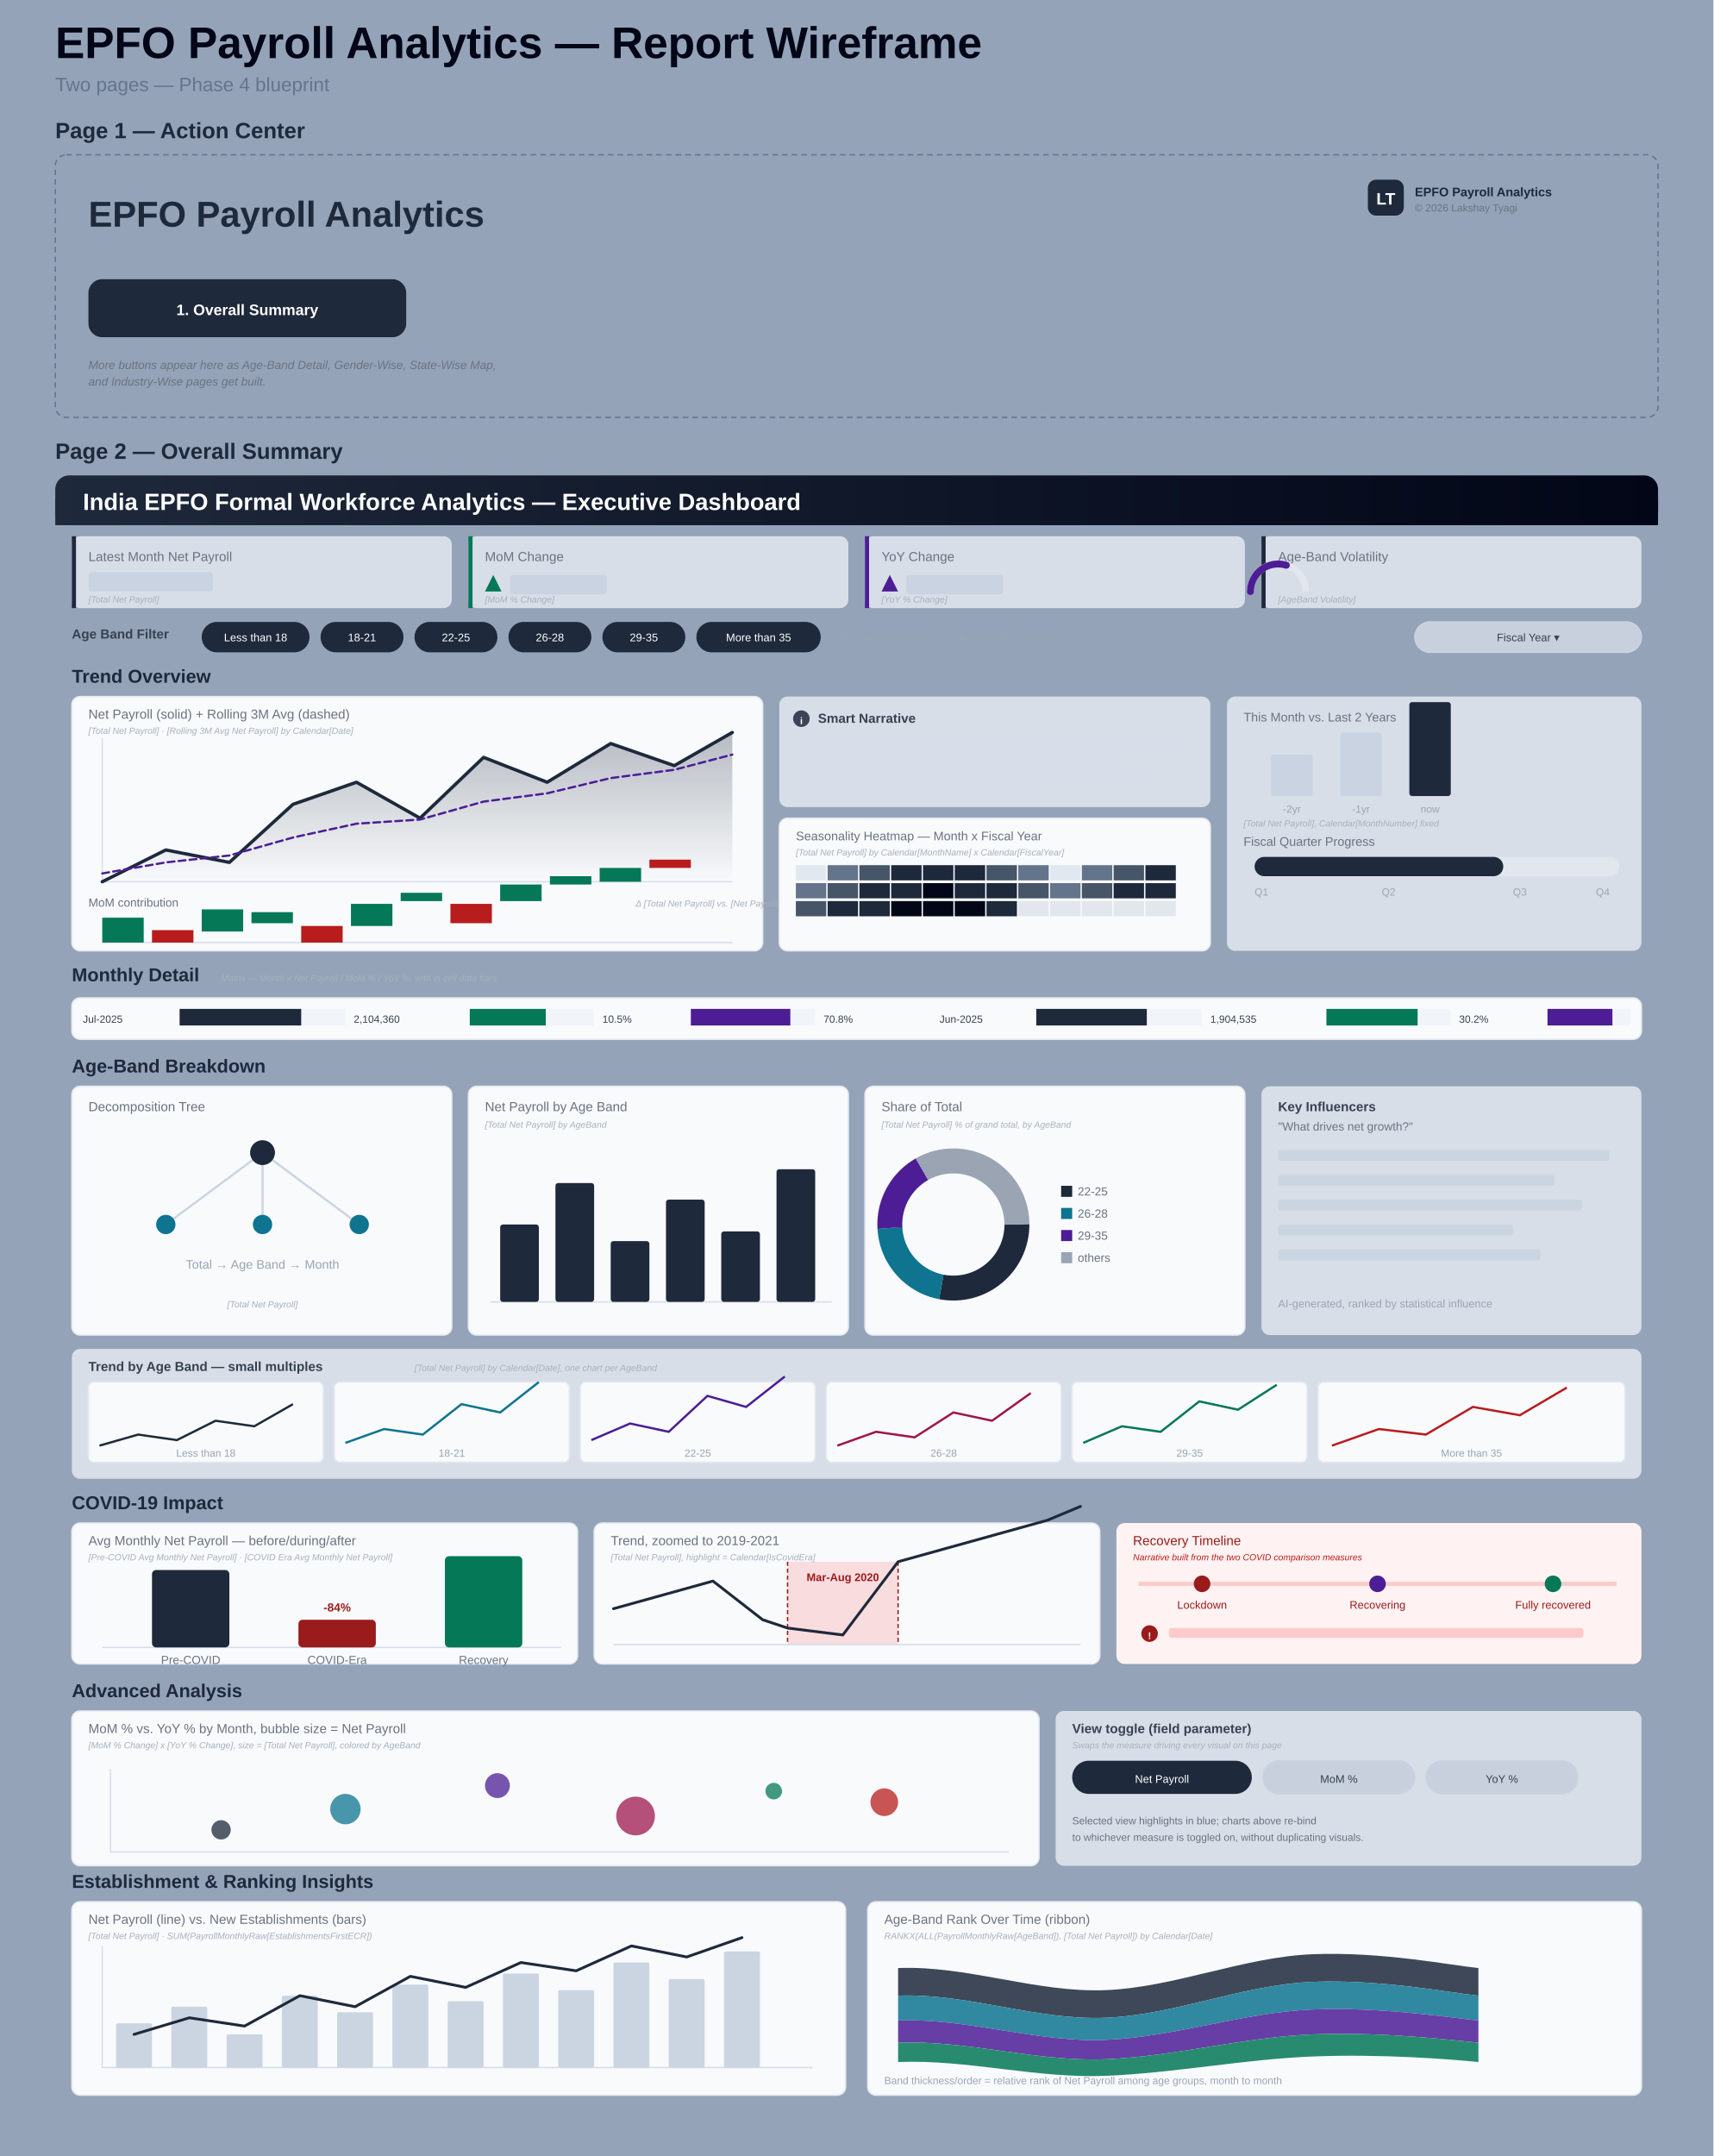
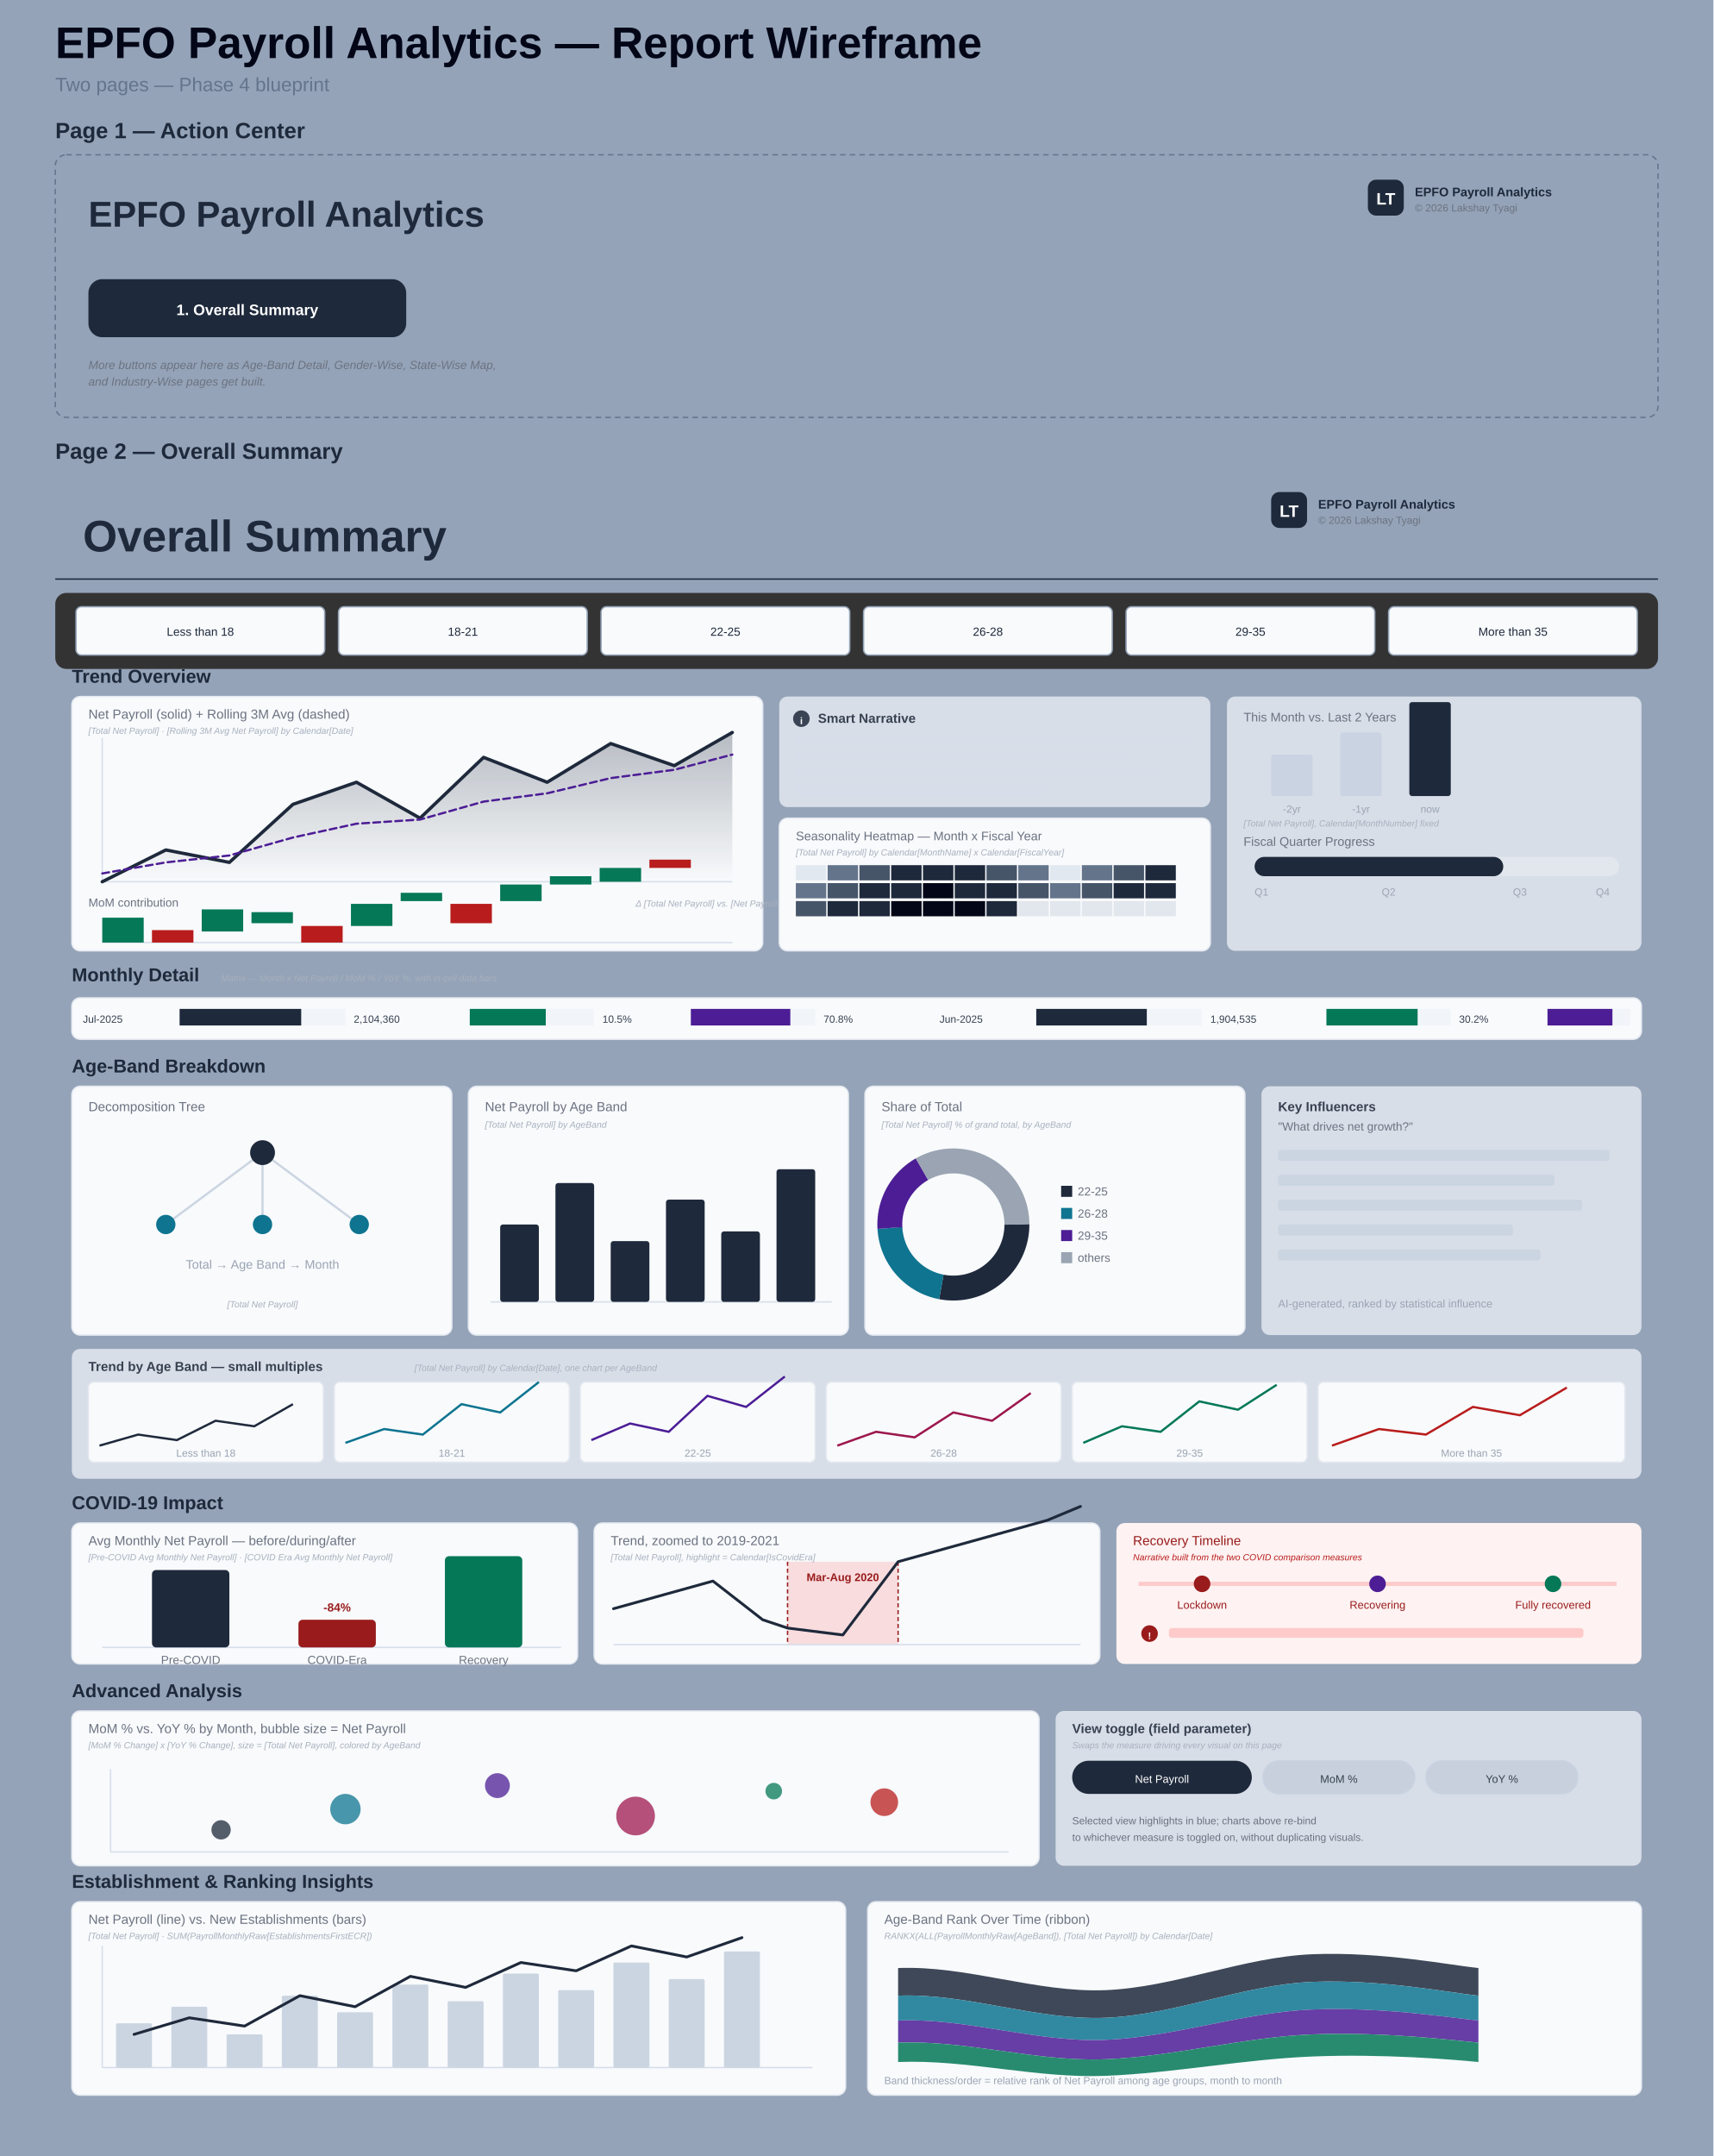
<svg xmlns="http://www.w3.org/2000/svg" viewBox="0 0 1240 1560" font-family="Segoe UI, Arial, sans-serif">
  <defs>
    <linearGradient id="areaFill" x1="0" y1="0" x2="0" y2="1">
      <stop offset="0%" stop-color="#1E293B" stop-opacity="0.30" />
      <stop offset="100%" stop-color="#1E293B" stop-opacity="0" />
-     </linearGradient>
-     <linearGradient id="headerGradient" x1="0" y1="0" x2="1" y2="0">
-       <stop offset="0%" stop-color="#1E293B" />
-       <stop offset="100%" stop-color="#020617" />
    </linearGradient>
  </defs>
  <rect x="0" y="0" width="1240" height="1560" fill="#94A3B8" />
  <text x="40" y="42" font-size="32" font-weight="800" fill="#020617">EPFO Payroll Analytics — Report Wireframe</text>
  <text x="40" y="66" font-size="14" fill="#64748B">Two pages — Phase 4 blueprint</text>
  <text x="40" y="100" font-size="16" font-weight="700" fill="#1E293B">Page 1 — Action Center</text>
  <g transform="translate(40,112)">
    <rect x="0" y="0" width="1160" height="190" rx="8" fill="#94A3B8" stroke="#64748B" stroke-dasharray="4,3" />
    <g transform="translate(950,14)">
      <rect x="0" y="4" width="26" height="26" rx="6" fill="#1E293B" />
      <text x="13" y="22" font-size="12" font-weight="800" fill="#ffffff" text-anchor="middle">LT</text>
      <text x="34" y="16" font-size="9" font-weight="700" fill="#1E293B">EPFO Payroll Analytics</text>
      <text x="34" y="27" font-size="7.5" fill="#6B7280">© 2026 Lakshay Tyagi</text>
    </g>
    <text x="24" y="52" font-size="26" font-weight="800" fill="#1E293B">EPFO Payroll Analytics</text>
    <line x1="24" y1="70" x2="1136" y2="70" stroke="#94A3B8" />
    <rect x="24" y="90" width="230" height="42" rx="10" fill="#1E293B" />
    <text x="139" y="116" font-size="11" font-weight="700" fill="#ffffff" text-anchor="middle">1. Overall Summary</text>
    <text x="24" y="155" font-size="8.5" fill="#6b7280" font-style="italic">More buttons appear here as Age-Band Detail, Gender-Wise, State-Wise Map,</text>
    <text x="24" y="167" font-size="8.5" fill="#6b7280" font-style="italic">and Industry-Wise pages get built.</text>
  </g>
  <text x="40" y="332" font-size="16" font-weight="700" fill="#1E293B">Page 2 — Overall Summary</text>
  <g transform="translate(40,344)">
-     <rect x="0" y="0" width="1160" height="36" rx="10" fill="url(#headerGradient)" />
-     <rect x="0" y="16" width="1160" height="20" fill="url(#headerGradient)" />
-     <text x="20" y="25" font-size="17" font-weight="700" fill="#ffffff">India EPFO Formal Workforce Analytics — Executive Dashboard</text>
-     <rect x="12" y="44" width="275" height="52" rx="6" fill="#D8DEE8" />
-     <rect x="12" y="44" width="3" height="52" fill="#1E293B" />
-     <rect x="299" y="44" width="275" height="52" rx="6" fill="#D8DEE8" />
-     <rect x="299" y="44" width="3" height="52" fill="#047857" />
-     <rect x="586" y="44" width="275" height="52" rx="6" fill="#D8DEE8" />
-     <rect x="586" y="44" width="3" height="52" fill="#4C1D95" />
-     <rect x="873" y="44" width="275" height="52" rx="6" fill="#D8DEE8" />
-     <rect x="873" y="44" width="3" height="52" fill="#1E293B" />
-     <g font-size="9.5" fill="#6b7280">
-       <text x="24" y="62">Latest Month Net Payroll</text>
-       <text x="24" y="92" font-size="6.5" font-style="italic" fill="#a7b0bd">[Total Net Payroll]</text>
-       <rect x="24" y="70" width="90" height="14" rx="2" fill="#c9d3e2" />
-       <text x="311" y="62">MoM Change</text>
-       <g transform="translate(311,72)">
-         <polygon points="0,12 6,0 12,12" fill="#047857" />
-       </g>
-       <rect x="329" y="72" width="70" height="14" rx="2" fill="#c9d3e2" />
-       <text x="311" y="92" font-size="6.5" font-style="italic" fill="#a7b0bd">[MoM % Change]</text>
-       <text x="598" y="62">YoY Change</text>
-       <g transform="translate(598,72)">
-         <polygon points="0,12 6,0 12,12" fill="#4C1D95" />
-       </g>
-       <rect x="616" y="72" width="70" height="14" rx="2" fill="#c9d3e2" />
-       <text x="598" y="92" font-size="6.5" font-style="italic" fill="#a7b0bd">[YoY % Change]</text>
-       <text x="885" y="62">Age-Band Volatility</text>
-       <text x="885" y="92" font-size="6.5" font-style="italic" fill="#a7b0bd">[AgeBand Volatility]</text>
-       <g transform="translate(885,84)">
-         <path d="M -20,0 A 20,20 0 0 1 20,0" fill="none" stroke="#e2e6ed" stroke-width="5" />
-         <path d="M -20,0 A 20,20 0 0 1 6,-19" fill="none" stroke="#4C1D95" stroke-width="5" stroke-linecap="round" />
-       </g>
-     </g>
-     <text x="12" y="118" font-size="9.5" fill="#374151" font-weight="600">Age Band Filter</text>
-     <g font-size="8">
-       <rect x="106" y="106" width="78" height="22" rx="11" fill="#1E293B" />
-       <text x="145" y="120" fill="#ffffff" text-anchor="middle">Less than 18</text>
-       <rect x="192" y="106" width="60" height="22" rx="11" fill="#1E293B" />
-       <text x="222" y="120" fill="#ffffff" text-anchor="middle">18-21</text>
-       <rect x="260" y="106" width="60" height="22" rx="11" fill="#1E293B" />
-       <text x="290" y="120" fill="#ffffff" text-anchor="middle">22-25</text>
-       <rect x="328" y="106" width="60" height="22" rx="11" fill="#1E293B" />
-       <text x="358" y="120" fill="#ffffff" text-anchor="middle">26-28</text>
-       <rect x="396" y="106" width="60" height="22" rx="11" fill="#1E293B" />
-       <text x="426" y="120" fill="#ffffff" text-anchor="middle">29-35</text>
-       <rect x="464" y="106" width="90" height="22" rx="11" fill="#1E293B" />
-       <text x="509" y="120" fill="#ffffff" text-anchor="middle">More than 35</text>
-     </g>
-     <text x="564" y="120" font-size="7.5" fill="#9aa4b2">(all selected by default — click to isolate a band)</text>
-     <rect x="984" y="106" width="164" height="22" rx="11" fill="#C7D0DC" stroke="#c9d3e2" />
-     <text x="1066" y="120" font-size="8" fill="#374151" text-anchor="middle">Fiscal Year ▾</text>
+     <text x="20" y="55" font-size="32" font-weight="800" fill="#1E293B">Overall Summary</text>
+     <g transform="translate(880,8)">
+       <rect x="0" y="4" width="26" height="26" rx="6" fill="#1E293B" />
+       <text x="13" y="22" font-size="12" font-weight="800" fill="#ffffff" text-anchor="middle">LT</text>
+       <text x="34" y="16" font-size="9" font-weight="700" fill="#1E293B">EPFO Payroll Analytics</text>
+       <text x="34" y="27" font-size="7.5" fill="#6B7280">© 2026 Lakshay Tyagi</text>
+     </g>
+     <line x1="0" y1="75" x2="1160" y2="75" stroke="#1E293B" />
+     <rect x="0" y="85" width="1160" height="55" rx="8" fill="#333333" />
+     <g font-size="8.5">
+       <rect x="15" y="95" width="180" height="35" rx="4" fill="#F8FAFC" stroke="#94A3B8" />
+       <text x="105" y="116" fill="#1E293B" text-anchor="middle">Less than 18</text>
+       <rect x="205" y="95" width="180" height="35" rx="4" fill="#F8FAFC" stroke="#94A3B8" />
+       <text x="295" y="116" fill="#1E293B" text-anchor="middle">18-21</text>
+       <rect x="395" y="95" width="180" height="35" rx="4" fill="#F8FAFC" stroke="#94A3B8" />
+       <text x="485" y="116" fill="#1E293B" text-anchor="middle">22-25</text>
+       <rect x="585" y="95" width="180" height="35" rx="4" fill="#F8FAFC" stroke="#94A3B8" />
+       <text x="675" y="116" fill="#1E293B" text-anchor="middle">26-28</text>
+       <rect x="775" y="95" width="180" height="35" rx="4" fill="#F8FAFC" stroke="#94A3B8" />
+       <text x="865" y="116" fill="#1E293B" text-anchor="middle">29-35</text>
+       <rect x="965" y="95" width="180" height="35" rx="4" fill="#F8FAFC" stroke="#94A3B8" />
+       <text x="1055" y="116" fill="#1E293B" text-anchor="middle">More than 35</text>
+     </g>
    <text x="12" y="150" font-size="13.5" font-weight="700" fill="#1E293B">Trend Overview</text>
    <rect x="12" y="160" width="500" height="184" rx="6" fill="#F8FAFC" stroke="#e5e9f0" />
    <text x="24" y="176" font-size="9.5" fill="#6b7280">Net Payroll (solid) + Rolling 3M Avg (dashed)</text>
    <text x="24" y="187" font-size="6.5" font-style="italic" fill="#a7b0bd">[Total Net Payroll] · [Rolling 3M Avg Net Payroll] by Calendar[Date]</text>
    <line x1="34" y1="190" x2="34" y2="294" stroke="#d7deea" />
    <line x1="34" y1="294" x2="490" y2="294" stroke="#d7deea" />
    <polygon points="34,294 80,271 126,280 172,238 218,222 264,248 310,204 356,222 402,194 448,210 490,186 490,294" fill="url(#areaFill)" />
    <polyline points="34,294 80,271 126,280 172,238 218,222 264,248 310,204 356,222 402,194 448,210 490,186" fill="none" stroke="#1E293B" stroke-width="2.4" stroke-linecap="round" stroke-linejoin="round" />
    <polyline points="34,288 80,280 126,275 172,262 218,252 264,249 310,236 356,230 402,219 448,213 490,202" fill="none" stroke="#4C1D95" stroke-width="1.6" stroke-dasharray="5,3" stroke-linecap="round" />
    <text x="24" y="312" font-size="8.5" fill="#6b7280">MoM contribution</text>
    <text x="420" y="312" font-size="6.5" font-style="italic" fill="#a7b0bd">Δ [Total Net Payroll] vs. [Net Payroll PM]</text>
    <line x1="34" y1="338" x2="490" y2="338" stroke="#d7deea" />
    <g>
      <rect x="34" y="320" width="30" height="18" fill="#047857" />
      <rect x="70" y="329" width="30" height="9" fill="#B91C1C" />
      <rect x="106" y="314" width="30" height="16" fill="#047857" />
      <rect x="142" y="316" width="30" height="8" fill="#047857" />
      <rect x="178" y="326" width="30" height="12" fill="#B91C1C" />
      <rect x="214" y="310" width="30" height="16" fill="#047857" />
      <rect x="250" y="302" width="30" height="6" fill="#047857" />
      <rect x="286" y="310" width="30" height="14" fill="#B91C1C" />
      <rect x="322" y="296" width="30" height="12" fill="#047857" />
      <rect x="358" y="290" width="30" height="6" fill="#047857" />
      <rect x="394" y="284" width="30" height="10" fill="#047857" />
      <rect x="430" y="278" width="30" height="6" fill="#B91C1C" />
    </g>
    <rect x="524" y="160" width="312" height="80" rx="6" fill="#D8DEE8" />
    <circle cx="540" cy="176" r="6" fill="#1E293B" opacity="0.85" />
    <text x="540" y="180" font-size="7" fill="#ffffff" text-anchor="middle" font-weight="700">i</text>
    <text x="552" y="179" font-size="9.5" fill="#374151" font-weight="600">Smart Narrative</text>
    <rect x="536" y="188" width="286" height="7" rx="2" fill="#d7deea" />
    <rect x="536" y="200" width="240" height="7" rx="2" fill="#d7deea" />
    <rect x="536" y="212" width="264" height="7" rx="2" fill="#d7deea" />
    <rect x="536" y="224" width="180" height="7" rx="2" fill="#d7deea" />
    <rect x="524" y="248" width="312" height="96" rx="6" fill="#F8FAFC" stroke="#e5e9f0" />
    <text x="536" y="264" font-size="9" fill="#6b7280">Seasonality Heatmap — Month x Fiscal Year</text>
    <text x="536" y="275" font-size="6.5" font-style="italic" fill="#a7b0bd">[Total Net Payroll] by Calendar[MonthName] x Calendar[FiscalYear]</text>
    <g transform="translate(536,282)">
      <rect x="0" y="0" width="22" height="11" fill="#E2E8F0" />
      <rect x="23" y="0" width="22" height="11" fill="#64748B" />
      <rect x="46" y="0" width="22" height="11" fill="#475569" />
      <rect x="69" y="0" width="22" height="11" fill="#1E293B" />
      <rect x="92" y="0" width="22" height="11" fill="#1E293B" />
      <rect x="115" y="0" width="22" height="11" fill="#1E293B" />
      <rect x="138" y="0" width="22" height="11" fill="#475569" />
      <rect x="161" y="0" width="22" height="11" fill="#64748B" />
      <rect x="184" y="0" width="22" height="11" fill="#E2E8F0" />
      <rect x="207" y="0" width="22" height="11" fill="#64748B" />
      <rect x="230" y="0" width="22" height="11" fill="#475569" />
      <rect x="253" y="0" width="22" height="11" fill="#1E293B" />
      <rect x="0" y="13" width="22" height="11" fill="#64748B" />
      <rect x="23" y="13" width="22" height="11" fill="#475569" />
      <rect x="46" y="13" width="22" height="11" fill="#1E293B" />
      <rect x="69" y="13" width="22" height="11" fill="#1E293B" />
      <rect x="92" y="13" width="22" height="11" fill="#020617" />
      <rect x="115" y="13" width="22" height="11" fill="#1E293B" />
      <rect x="138" y="13" width="22" height="11" fill="#1E293B" />
      <rect x="161" y="13" width="22" height="11" fill="#475569" />
      <rect x="184" y="13" width="22" height="11" fill="#64748B" />
      <rect x="207" y="13" width="22" height="11" fill="#475569" />
      <rect x="230" y="13" width="22" height="11" fill="#1E293B" />
      <rect x="253" y="13" width="22" height="11" fill="#1E293B" />
      <rect x="0" y="26" width="22" height="11" fill="#475569" />
      <rect x="23" y="26" width="22" height="11" fill="#1E293B" />
      <rect x="46" y="26" width="22" height="11" fill="#1E293B" />
      <rect x="69" y="26" width="22" height="11" fill="#020617" />
      <rect x="92" y="26" width="22" height="11" fill="#020617" />
      <rect x="115" y="26" width="22" height="11" fill="#020617" />
      <rect x="138" y="26" width="22" height="11" fill="#1E293B" />
      <rect x="161" y="26" width="22" height="11" fill="#e2e6ed" />
      <rect x="184" y="26" width="22" height="11" fill="#e2e6ed" />
      <rect x="207" y="26" width="22" height="11" fill="#e2e6ed" />
      <rect x="230" y="26" width="22" height="11" fill="#e2e6ed" />
      <rect x="253" y="26" width="22" height="11" fill="#e2e6ed" />
    </g>
    <rect x="848" y="160" width="300" height="184" rx="6" fill="#D8DEE8" />
    <text x="860" y="178" font-size="9" fill="#6b7280">This Month vs. Last 2 Years</text>
    <line x1="868" y1="232" x2="1132" y2="232" stroke="#d7deea" />
    <rect x="880" y="202" width="30" height="30" rx="2" fill="#c9d3e2" />
    <rect x="930" y="186" width="30" height="46" rx="2" fill="#c9d3e2" />
    <rect x="980" y="164" width="30" height="68" rx="2" fill="#1E293B" />
    <text x="895" y="244" font-size="7.5" fill="#9aa4b2" text-anchor="middle">-2yr</text>
    <text x="945" y="244" font-size="7.5" fill="#9aa4b2" text-anchor="middle">-1yr</text>
    <text x="995" y="244" font-size="7.5" fill="#9aa4b2" text-anchor="middle">now</text>
    <text x="860" y="254" font-size="6.5" font-style="italic" fill="#a7b0bd">[Total Net Payroll], Calendar[MonthNumber] fixed</text>
    <text x="860" y="268" font-size="9" fill="#6b7280">Fiscal Quarter Progress</text>
    <rect x="868" y="276" width="264" height="14" rx="7" fill="#e2e6ed" />
    <rect x="868" y="276" width="180" height="14" rx="7" fill="#1E293B" />
    <text x="868" y="304" font-size="7.5" fill="#9aa4b2">Q1</text>
    <text x="960" y="304" font-size="7.5" fill="#9aa4b2">Q2</text>
    <text x="1055" y="304" font-size="7.5" fill="#9aa4b2">Q3</text>
    <text x="1115" y="304" font-size="7.5" fill="#9aa4b2">Q4</text>
    <text x="12" y="366" font-size="13.5" font-weight="700" fill="#1E293B">Monthly Detail</text>
    <text x="120" y="366" font-size="6.5" font-style="italic" fill="#a7b0bd">Matrix — Month x Net Payroll / MoM % / YoY %, with in-cell data bars</text>
    <rect x="12" y="378" width="1136" height="30" rx="6" fill="#F8FAFC" stroke="#e5e9f0" />
    <g font-size="7.5" fill="#374151">
      <text x="20" y="396">Jul-2025</text>
      <rect x="90" y="386" width="120" height="12" fill="#F1F5F9" />
      <rect x="90" y="386" width="88" height="12" fill="#1E293B" />
      <text x="216" y="396">2,104,360</text>
      <rect x="300" y="386" width="90" height="12" fill="#F1F5F9" />
      <rect x="300" y="386" width="55" height="12" fill="#047857" />
      <text x="396" y="396">10.5%</text>
      <rect x="460" y="386" width="90" height="12" fill="#F1F5F9" />
      <rect x="460" y="386" width="72" height="12" fill="#4C1D95" />
      <text x="556" y="396">70.8%</text>
      <text x="640" y="396">Jun-2025</text>
      <rect x="710" y="386" width="120" height="12" fill="#F1F5F9" />
      <rect x="710" y="386" width="80" height="12" fill="#1E293B" />
      <text x="836" y="396">1,904,535</text>
      <rect x="920" y="386" width="90" height="12" fill="#F1F5F9" />
      <rect x="920" y="386" width="66" height="12" fill="#047857" />
      <text x="1016" y="396">30.2%</text>
      <rect x="1080" y="386" width="60" height="12" fill="#F1F5F9" />
      <rect x="1080" y="386" width="47" height="12" fill="#4C1D95" />
    </g>
    <text x="12" y="432" font-size="13.5" font-weight="700" fill="#1E293B">Age-Band Breakdown</text>
    <rect x="12" y="442" width="275" height="180" rx="6" fill="#F8FAFC" stroke="#e5e9f0" />
    <text x="24" y="460" font-size="9.5" fill="#6b7280">Decomposition Tree</text>
    <g stroke="#CBD5E1" stroke-width="1.6" fill="none">
      <line x1="150" y1="490" x2="80" y2="542" />
      <line x1="150" y1="490" x2="150" y2="542" />
      <line x1="150" y1="490" x2="220" y2="542" />
    </g>
    <circle cx="150" cy="490" r="9" fill="#1E293B" />
    <circle cx="80" cy="542" r="7" fill="#0E7490" />
    <circle cx="150" cy="542" r="7" fill="#0E7490" />
    <circle cx="220" cy="542" r="7" fill="#0E7490" />
    <text x="150" y="574" font-size="9" fill="#9aa4b2" text-anchor="middle">Total → Age Band → Month</text>
    <text x="150" y="602" font-size="6.5" font-style="italic" fill="#a7b0bd" text-anchor="middle">[Total Net Payroll]</text>
    <rect x="299" y="442" width="275" height="180" rx="6" fill="#F8FAFC" stroke="#e5e9f0" />
    <text x="311" y="460" font-size="9.5" fill="#6b7280">Net Payroll by Age Band</text>
    <text x="311" y="472" font-size="6.5" font-style="italic" fill="#a7b0bd">[Total Net Payroll] by AgeBand</text>
    <line x1="315" y1="598" x2="562" y2="598" stroke="#d7deea" />
    <g fill="#1E293B">
      <rect x="322" y="542" width="28" height="56" rx="2" />
      <rect x="362" y="512" width="28" height="86" rx="2" />
      <rect x="402" y="554" width="28" height="44" rx="2" />
      <rect x="442" y="524" width="28" height="74" rx="2" />
      <rect x="482" y="547" width="28" height="51" rx="2" />
      <rect x="522" y="502" width="28" height="96" rx="2" />
    </g>
    <rect x="586" y="442" width="275" height="180" rx="6" fill="#F8FAFC" stroke="#e5e9f0" />
    <text x="598" y="460" font-size="9.5" fill="#6b7280">Share of Total</text>
    <text x="598" y="472" font-size="6.5" font-style="italic" fill="#a7b0bd">[Total Net Payroll] % of grand total, by AgeBand</text>
    <g transform="translate(650,542)">
      <circle r="46" fill="none" stroke="#e2e6ed" stroke-width="18" />
      <circle r="46" fill="none" stroke="#1E293B" stroke-width="18" stroke-dasharray="81 208" />
      <circle r="46" fill="none" stroke="#0E7490" stroke-width="18" stroke-dasharray="61 228" stroke-dashoffset="-81" />
      <circle r="46" fill="none" stroke="#4C1D95" stroke-width="18" stroke-dasharray="51 238" stroke-dashoffset="-142" />
      <circle r="46" fill="none" stroke="#9aa4b2" stroke-width="18" stroke-dasharray="96 193" stroke-dashoffset="-193" />
    </g>
    <g font-size="8.5" fill="#6b7280">
      <rect x="728" y="514" width="8" height="8" fill="#1E293B" />
      <text x="740" y="521">22-25</text>
      <rect x="728" y="530" width="8" height="8" fill="#0E7490" />
      <text x="740" y="537">26-28</text>
      <rect x="728" y="546" width="8" height="8" fill="#4C1D95" />
      <text x="740" y="553">29-35</text>
      <rect x="728" y="562" width="8" height="8" fill="#9aa4b2" />
      <text x="740" y="569">others</text>
    </g>
    <rect x="873" y="442" width="275" height="180" rx="6" fill="#D8DEE8" />
    <text x="885" y="460" font-size="9.5" fill="#374151" font-weight="600">Key Influencers</text>
    <text x="885" y="474" font-size="8.5" fill="#6b7280">"What drives net growth?"</text>
    <g fill="#CBD5E1">
      <rect x="885" y="488" width="240" height="8" rx="2" />
      <rect x="885" y="506" width="200" height="8" rx="2" />
      <rect x="885" y="524" width="220" height="8" rx="2" />
      <rect x="885" y="542" width="170" height="8" rx="2" />
      <rect x="885" y="560" width="190" height="8" rx="2" />
    </g>
    <text x="885" y="602" font-size="8" fill="#9aa4b2">AI-generated, ranked by statistical influence</text>
    <rect x="12" y="632" width="1136" height="94" rx="6" fill="#D8DEE8" />
    <text x="24" y="648" font-size="9.5" fill="#374151" font-weight="600">Trend by Age Band — small multiples</text>
    <text x="260" y="648" font-size="6.5" font-style="italic" fill="#a7b0bd">[Total Net Payroll] by Calendar[Date], one chart per AgeBand</text>
    <g font-size="7.5" fill="#9aa4b2" text-anchor="middle">
      <rect x="24" y="656" width="170" height="58" rx="4" fill="#F8FAFC" stroke="#e5e9f0" />
      <polyline points="32,702 60,694 88,698 116,684 144,688 172,672" fill="none" stroke="#1E293B" stroke-width="1.6" />
      <text x="109" y="710">Less than 18</text>
      <rect x="202" y="656" width="170" height="58" rx="4" fill="#F8FAFC" stroke="#e5e9f0" />
      <polyline points="210,700 238,690 266,694 294,672 322,678 350,656" fill="none" stroke="#0E7490" stroke-width="1.6" />
      <text x="287" y="710">18-21</text>
      <rect x="380" y="656" width="170" height="58" rx="4" fill="#F8FAFC" stroke="#e5e9f0" />
      <polyline points="388,698 416,686 444,692 472,666 500,674 528,652" fill="none" stroke="#4C1D95" stroke-width="1.6" />
      <text x="465" y="710">22-25</text>
      <rect x="558" y="656" width="170" height="58" rx="4" fill="#F8FAFC" stroke="#e5e9f0" />
      <polyline points="566,702 594,692 622,696 650,678 678,684 706,664" fill="none" stroke="#9D174D" stroke-width="1.6" />
      <text x="643" y="710">26-28</text>
      <rect x="736" y="656" width="170" height="58" rx="4" fill="#F8FAFC" stroke="#e5e9f0" />
      <polyline points="744,700 772,688 800,692 828,670 856,676 884,658" fill="none" stroke="#047857" stroke-width="1.6" />
      <text x="821" y="710">29-35</text>
      <rect x="914" y="656" width="222" height="58" rx="4" fill="#F8FAFC" stroke="#e5e9f0" />
      <polyline points="924,702 958,690 992,694 1026,674 1060,680 1094,660" fill="none" stroke="#B91C1C" stroke-width="1.6" />
      <text x="1025" y="710">More than 35</text>
    </g>
    <text x="12" y="748" font-size="13.5" font-weight="700" fill="#1E293B">COVID-19 Impact</text>
    <rect x="12" y="758" width="366" height="102" rx="6" fill="#F8FAFC" stroke="#e5e9f0" />
    <text x="24" y="774" font-size="9.5" fill="#6b7280">Avg Monthly Net Payroll — before/during/after</text>
    <text x="24" y="785" font-size="6.5" font-style="italic" fill="#a7b0bd">[Pre-COVID Avg Monthly Net Payroll] · [COVID Era Avg Monthly Net Payroll]</text>
    <line x1="34" y1="848" x2="366" y2="848" stroke="#d7deea" />
    <rect x="70" y="792" width="56" height="56" rx="3" fill="#1E293B" />
    <text x="98" y="860" font-size="8.5" fill="#6b7280" text-anchor="middle">Pre-COVID</text>
    <rect x="176" y="828" width="56" height="20" rx="3" fill="#991B1B" />
    <text x="204" y="860" font-size="8.5" fill="#6b7280" text-anchor="middle">COVID-Era</text>
    <text x="204" y="822" font-size="8.5" fill="#991B1B" text-anchor="middle" font-weight="700">-84%</text>
    <rect x="282" y="782" width="56" height="66" rx="3" fill="#047857" />
    <text x="310" y="860" font-size="8.5" fill="#6b7280" text-anchor="middle">Recovery</text>
    <rect x="390" y="758" width="366" height="102" rx="6" fill="#F8FAFC" stroke="#e5e9f0" />
    <text x="402" y="774" font-size="9.5" fill="#6b7280">Trend, zoomed to 2019-2021</text>
    <text x="402" y="785" font-size="6.5" font-style="italic" fill="#a7b0bd">[Total Net Payroll], highlight = Calendar[IsCovidEra]</text>
    <rect x="530" y="786" width="80" height="60" fill="#F87171" opacity="0.22" />
    <line x1="530" y1="786" x2="530" y2="846" stroke="#991B1B" stroke-dasharray="3,2" />
    <line x1="610" y1="786" x2="610" y2="846" stroke="#991B1B" stroke-dasharray="3,2" />
    <text x="570" y="800" font-size="8" fill="#991B1B" text-anchor="middle" font-weight="600">Mar-Aug 2020</text>
    <line x1="404" y1="846" x2="742" y2="846" stroke="#d7deea" />
    <polyline points="404,820 440,810 476,800 512,828 530,834 570,839 610,786 646,776 682,766 718,756 742,746" fill="none" stroke="#1E293B" stroke-width="2" stroke-linecap="round" stroke-linejoin="round" />
    <rect x="768" y="758" width="380" height="102" rx="6" fill="#FEF2F2" />
    <text x="780" y="774" font-size="9.5" fill="#991B1B">Recovery Timeline</text>
    <text x="780" y="785" font-size="6.5" font-style="italic" fill="#B91C1C">Narrative built from the two COVID comparison measures</text>
    <line x1="784" y1="802" x2="1130" y2="802" stroke="#FECACA" stroke-width="3" />
    <circle cx="830" cy="802" r="6" fill="#991B1B" />
    <text x="830" y="820" font-size="8" fill="#991B1B" text-anchor="middle">Lockdown</text>
    <circle cx="957" cy="802" r="6" fill="#4C1D95" />
    <text x="957" y="820" font-size="8" fill="#991B1B" text-anchor="middle">Recovering</text>
    <circle cx="1084" cy="802" r="6" fill="#047857" />
    <text x="1084" y="820" font-size="8" fill="#991B1B" text-anchor="middle">Fully recovered</text>
    <circle cx="792" cy="838" r="6" fill="#991B1B" />
    <text x="792" y="842" font-size="7" fill="#ffffff" text-anchor="middle" font-weight="700">!</text>
    <rect x="806" y="834" width="300" height="7" rx="2" fill="#FECACA" />
    <text x="12" y="884" font-size="13.5" font-weight="700" fill="#1E293B">Advanced Analysis</text>
    <rect x="12" y="894" width="700" height="112" rx="6" fill="#F8FAFC" stroke="#e5e9f0" />
    <text x="24" y="910" font-size="9.5" fill="#6b7280">MoM % vs. YoY % by Month, bubble size = Net Payroll</text>
    <text x="24" y="921" font-size="6.5" font-style="italic" fill="#a7b0bd">[MoM % Change] x [YoY % Change], size = [Total Net Payroll], colored by AgeBand</text>
    <line x1="40" y1="936" x2="40" y2="996" stroke="#d7deea" />
    <line x1="40" y1="996" x2="690" y2="996" stroke="#d7deea" />
    <circle cx="120" cy="980" r="7" fill="#1E293B" opacity="0.75" />
    <circle cx="210" cy="965" r="11" fill="#0E7490" opacity="0.75" />
    <circle cx="320" cy="948" r="9" fill="#4C1D95" opacity="0.75" />
    <circle cx="420" cy="970" r="14" fill="#9D174D" opacity="0.75" />
    <circle cx="520" cy="952" r="6" fill="#047857" opacity="0.75" />
    <circle cx="600" cy="960" r="10" fill="#B91C1C" opacity="0.75" />
    <rect x="724" y="894" width="424" height="112" rx="6" fill="#D8DEE8" />
    <text x="736" y="910" font-size="9.5" fill="#374151" font-weight="600">View toggle (field parameter)</text>
    <text x="736" y="921" font-size="6.5" font-style="italic" fill="#a7b0bd">Swaps the measure driving every visual on this page</text>
    <rect x="736" y="930" width="130" height="24" rx="12" fill="#1E293B" />
    <text x="801" y="946" font-size="8" fill="#ffffff" text-anchor="middle">Net Payroll</text>
    <rect x="874" y="930" width="110" height="24" rx="12" fill="#C7D0DC" stroke="#c9d3e2" />
    <text x="929" y="946" font-size="8" fill="#374151" text-anchor="middle">MoM %</text>
    <rect x="992" y="930" width="110" height="24" rx="12" fill="#C7D0DC" stroke="#c9d3e2" />
    <text x="1047" y="946" font-size="8" fill="#374151" text-anchor="middle">YoY %</text>
    <text x="736" y="976" font-size="7.5" fill="#6b7280">Selected view highlights in blue; charts above re-bind</text>
    <text x="736" y="988" font-size="7.5" fill="#6b7280">to whichever measure is toggled on, without duplicating visuals.</text>
    <text x="12" y="1022" font-size="13.5" font-weight="700" fill="#1E293B">Establishment &amp; Ranking Insights</text>
    <rect x="12" y="1032" width="560" height="140" rx="6" fill="#F8FAFC" stroke="#e5e9f0" />
    <text x="24" y="1048" font-size="9.5" fill="#6b7280">Net Payroll (line) vs. New Establishments (bars)</text>
    <text x="24" y="1059" font-size="6.5" font-style="italic" fill="#a7b0bd">[Total Net Payroll] · SUM(PayrollMonthlyRaw[EstablishmentsFirstECR])</text>
    <line x1="34" y1="1064" x2="34" y2="1152" stroke="#d7deea" />
    <line x1="34" y1="1152" x2="548" y2="1152" stroke="#d7deea" />
    <g fill="#CBD5E1">
      <rect x="44" y="1120" width="26" height="32" rx="1" />
      <rect x="84" y="1108" width="26" height="44" rx="1" />
      <rect x="124" y="1128" width="26" height="24" rx="1" />
      <rect x="164" y="1100" width="26" height="52" rx="1" />
      <rect x="204" y="1112" width="26" height="40" rx="1" />
      <rect x="244" y="1092" width="26" height="60" rx="1" />
      <rect x="284" y="1104" width="26" height="48" rx="1" />
      <rect x="324" y="1084" width="26" height="68" rx="1" />
      <rect x="364" y="1096" width="26" height="56" rx="1" />
      <rect x="404" y="1076" width="26" height="76" rx="1" />
      <rect x="444" y="1088" width="26" height="64" rx="1" />
      <rect x="484" y="1068" width="26" height="84" rx="1" />
    </g>
    <polyline points="57,1128 97,1116 137,1122 177,1100 217,1108 257,1086 297,1094 337,1076 377,1082 417,1064 457,1072 497,1058" fill="none" stroke="#1E293B" stroke-width="2" stroke-linecap="round" stroke-linejoin="round" />
    <rect x="588" y="1032" width="560" height="140" rx="6" fill="#F8FAFC" stroke="#e5e9f0" />
    <text x="600" y="1048" font-size="9.5" fill="#6b7280">Age-Band Rank Over Time (ribbon)</text>
    <text x="600" y="1059" font-size="6.5" font-style="italic" fill="#a7b0bd">RANKX(ALL(PayrollMonthlyRaw[AgeBand]), [Total Net Payroll]) by Calendar[Date]</text>
    <g opacity="0.85">
      <path d="M 610,1080 C 660,1078 710,1098 760,1096 C 810,1094 860,1072 910,1070 C 960,1068 1010,1078 1030,1080 L 1030,1100 C 1010,1098 960,1088 910,1090 C 860,1092 810,1114 760,1116 C 710,1118 660,1098 610,1100 Z" fill="#1E293B" />
      <path d="M 610,1100 C 660,1098 710,1118 760,1116 C 810,1114 860,1092 910,1090 C 960,1088 1010,1098 1030,1100 L 1030,1118 C 1010,1116 960,1108 910,1110 C 860,1112 810,1130 760,1132 C 710,1134 660,1116 610,1118 Z" fill="#0E7490" />
      <path d="M 610,1118 C 660,1116 710,1134 760,1132 C 810,1130 860,1112 910,1110 C 960,1108 1010,1116 1030,1118 L 1030,1134 C 1010,1132 960,1126 910,1128 C 860,1130 810,1144 760,1146 C 710,1148 660,1132 610,1134 Z" fill="#4C1D95" />
      <path d="M 610,1134 C 660,1132 710,1148 760,1146 C 810,1144 860,1130 910,1128 C 960,1126 1010,1132 1030,1134 L 1030,1148 C 1010,1146 960,1142 910,1144 C 860,1146 810,1156 760,1158 C 710,1160 660,1146 610,1148 Z" fill="#047857" />
    </g>
    <text x="600" y="1164" font-size="7.5" fill="#9aa4b2">Band thickness/order = relative rank of Net Payroll among age groups, month to month</text>
  </g>
</svg>
